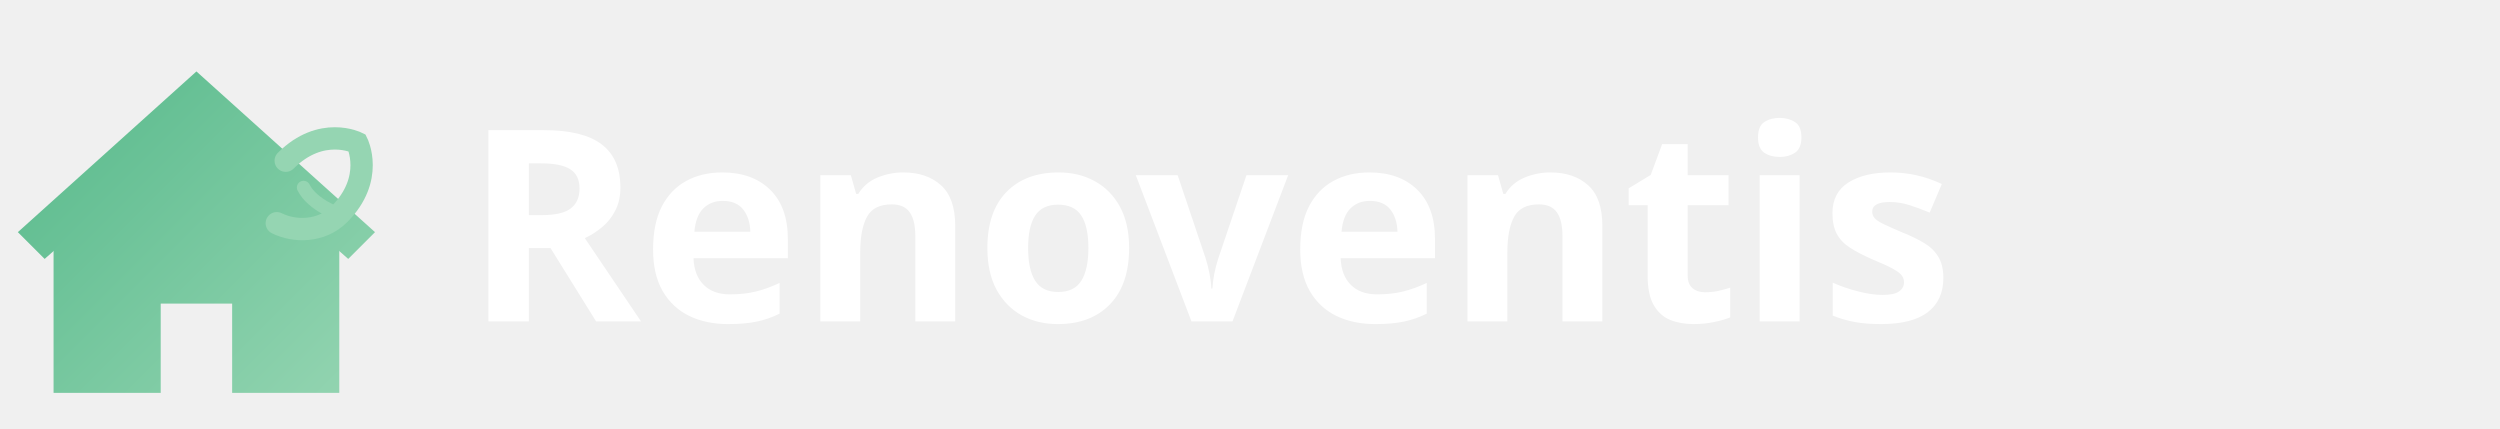
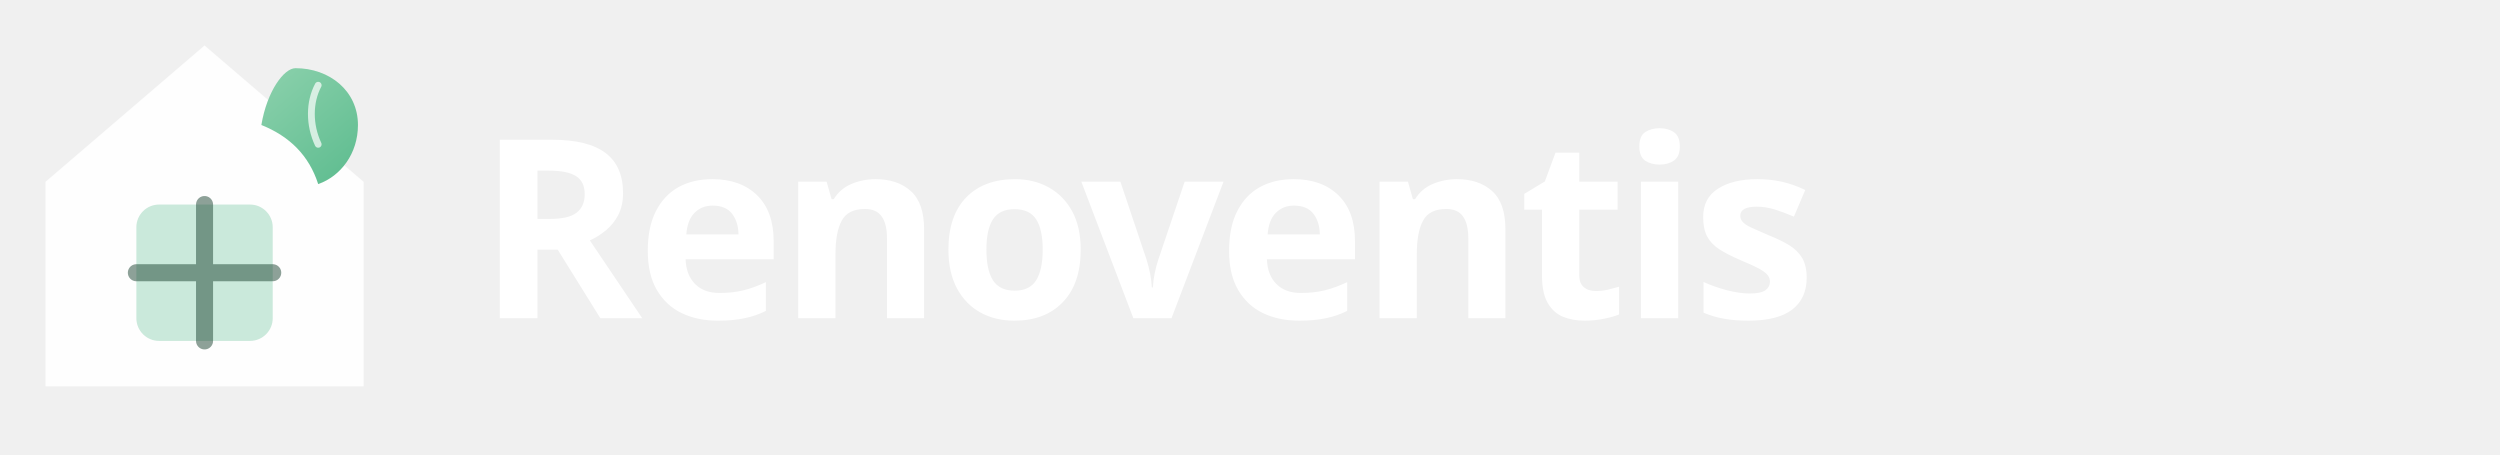
- <svg xmlns="http://www.w3.org/2000/svg" viewBox="0 0 280 48" fill="none">
+ <svg xmlns="http://www.w3.org/2000/svg" viewBox="0 0 220 40" fill="none">
  <defs>
-     <linearGradient id="logoGradL" x1="0" y1="0" x2="40" y2="40" gradientUnits="userSpaceOnUse">
-       <stop offset="0%" stop-color="#52B788" />
-       <stop offset="100%" stop-color="#95D5B2" />
+     <linearGradient id="logoLeafL" x1="24" y1="2" x2="36" y2="16" gradientUnits="userSpaceOnUse">
+       <stop offset="0%" stop-color="#95D5B2" />
+       <stop offset="100%" stop-color="#52B788" />
    </linearGradient>
  </defs>
-   <g transform="translate(2,4)">
-     <path d="M20 8L4 22V40H16V30H24V40H36V22L20 8Z" fill="url(#logoGradL)" />
-     <path d="M0 22L20 4L40 22L37 25L20 10L3 25Z" fill="url(#logoGradL)" />
-     <path d="M30 14C34 10 38 12 38 12C38 12 40 16 36 20C34 22 31 22 29 21" stroke="#95D5B2" stroke-width="2.5" fill="none" stroke-linecap="round" />
-     <path d="M36 20C36 20 33 19 32 17" stroke="#95D5B2" stroke-width="1.5" fill="none" stroke-linecap="round" />
+   <g>
+     <path d="M18 4L4 16V34h28V16L18 4z" fill="white" opacity="0.9" />
+     <rect x="12" y="18" width="12" height="12" rx="2" fill="#52B788" opacity="0.3" />
+     <path d="M18 18v12M12 24h12" stroke="#1B4332" stroke-width="1.5" stroke-linecap="round" opacity="0.5" />
+     <path d="M26 6c3 0 5.5 2 5.5 5 0 2.5-1.5 4.5-3.5 5.2-.8-2.5-2.5-4.2-5-5.2.5-3 2-5 3-5z" fill="url(#logoLeafL)" />
+     <path d="M28 7.5c-.8 1.5-.8 3.5 0 5.2" stroke="white" stroke-width="0.6" fill="none" stroke-linecap="round" opacity="0.7" />
  </g>
-   <text x="52" y="36" font-family="'Urbanist', sans-serif" font-weight="700" font-size="30" fill="#FFFFFF">Renoventis</text>
+   <text x="42" y="28" font-family="'Urbanist', sans-serif" font-weight="800" font-size="22" fill="white" letter-spacing="-0.5">Renoventis</text>
</svg>
